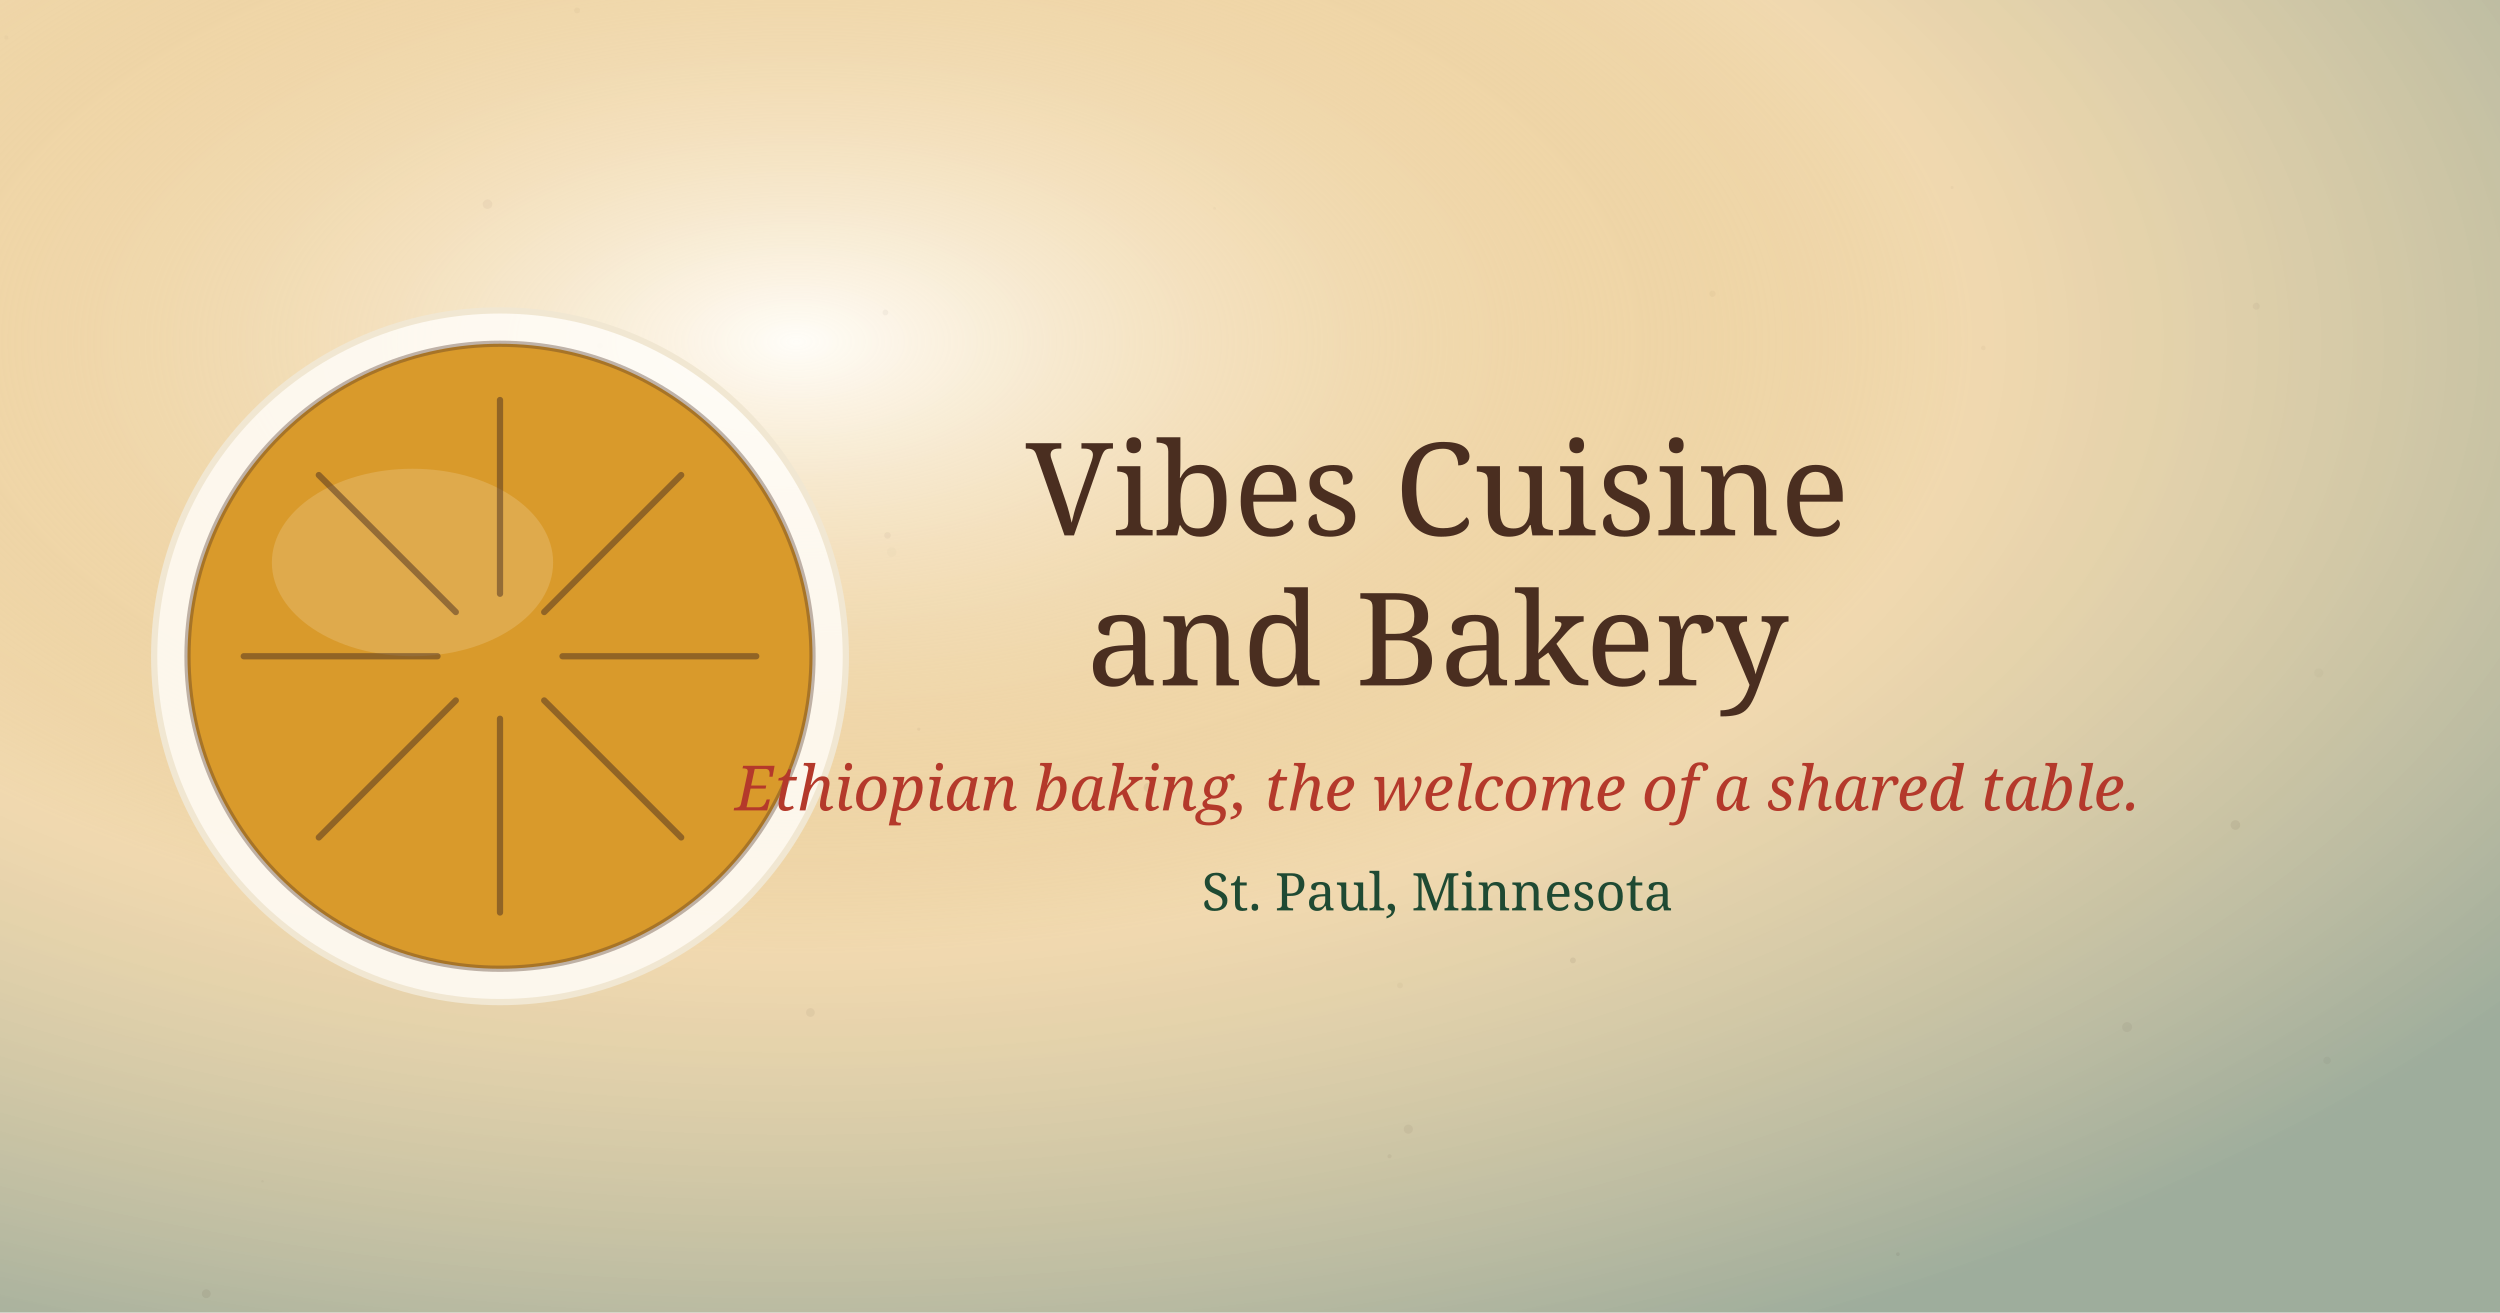
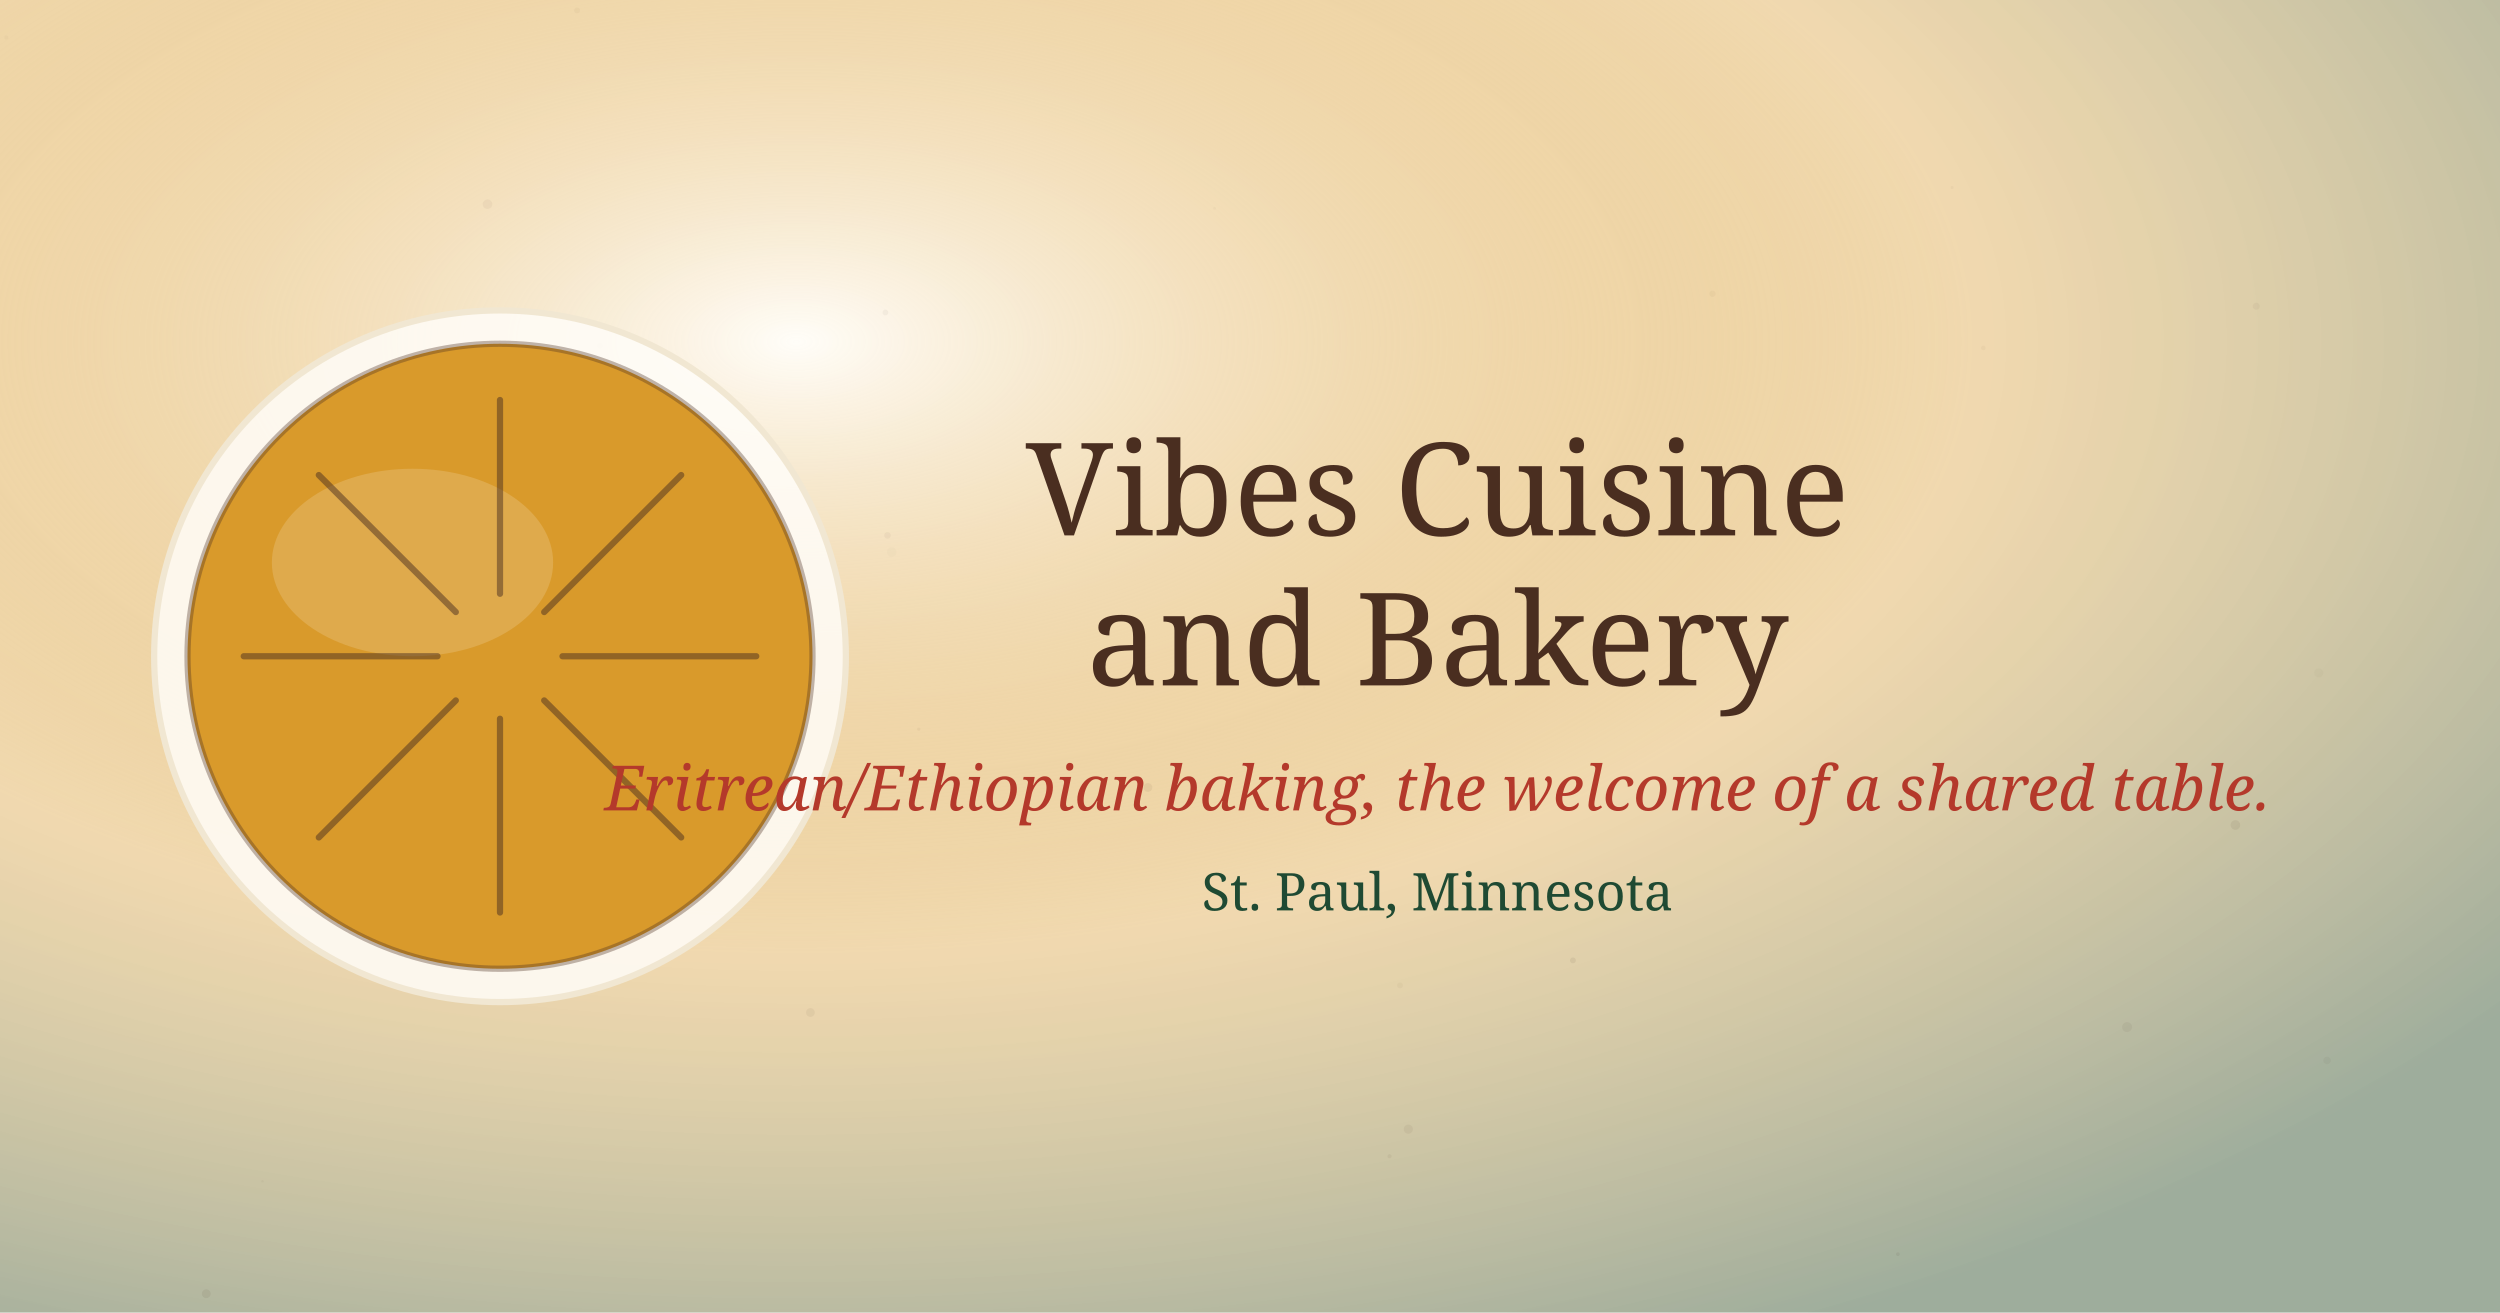
<svg xmlns="http://www.w3.org/2000/svg" viewBox="0 0 1200 630" width="1200" height="630" role="img">
  <defs>
    <radialGradient id="g400" cx="32%" cy="26%" r="85%">
      <stop offset="0%" stop-color="#fffdf8" />
      <stop offset="55%" stop-color="#d99a2b" stop-opacity="0.30" />
      <stop offset="100%" stop-color="#1f4a33" stop-opacity="0.42" />
    </radialGradient>
    <linearGradient id="g400p" x1="0" y1="0" x2="0" y2="1">
      <stop offset="0%" stop-color="#fffdf8" />
      <stop offset="100%" stop-color="#f1e7d2" />
    </linearGradient>
  </defs>
  <rect width="1200" height="630" fill="#faf4e8" />
  <rect width="1200" height="630" fill="url(#g400)" />
  <circle cx="742" cy="313" r="0.6" fill="#4a2e20" opacity="0.05" />
  <circle cx="1021" cy="493" r="2.4" fill="#4a2e20" opacity="0.06" />
  <circle cx="1113" cy="323" r="2.2" fill="#4a2e20" opacity="0.03" />
  <circle cx="157" cy="261" r="1.9" fill="#4a2e20" opacity="0.04" />
  <circle cx="672" cy="473" r="1.4" fill="#4a2e20" opacity="0.04" />
  <circle cx="234" cy="98" r="2.3" fill="#4a2e20" opacity="0.05" />
  <circle cx="1117" cy="509" r="1.8" fill="#4a2e20" opacity="0.05" />
  <circle cx="99" cy="621" r="2.1" fill="#4a2e20" opacity="0.08" />
  <circle cx="207" cy="260" r="1.4" fill="#4a2e20" opacity="0.04" />
  <circle cx="277" cy="5" r="1.4" fill="#4a2e20" opacity="0.04" />
  <circle cx="126" cy="567" r="0.6" fill="#4a2e20" opacity="0.04" />
  <circle cx="219" cy="263" r="0.5" fill="#4a2e20" opacity="0.02" />
  <circle cx="190" cy="282" r="0.9" fill="#4a2e20" opacity="0.05" />
  <circle cx="952" cy="167" r="1.1" fill="#4a2e20" opacity="0.04" />
  <circle cx="1073" cy="396" r="2.3" fill="#4a2e20" opacity="0.08" />
  <circle cx="766" cy="311" r="2.1" fill="#4a2e20" opacity="0.04" />
  <circle cx="755" cy="461" r="1.4" fill="#4a2e20" opacity="0.08" />
  <circle cx="667" cy="555" r="1.0" fill="#4a2e20" opacity="0.06" />
  <circle cx="626" cy="330" r="0.6" fill="#4a2e20" opacity="0.03" />
  <circle cx="441" cy="350" r="0.8" fill="#4a2e20" opacity="0.05" />
  <circle cx="676" cy="542" r="2.2" fill="#4a2e20" opacity="0.06" />
  <circle cx="911" cy="602" r="0.9" fill="#4a2e20" opacity="0.08" />
  <circle cx="551" cy="378" r="2.1" fill="#4a2e20" opacity="0.07" />
  <circle cx="3" cy="18" r="1.0" fill="#4a2e20" opacity="0.03" />
  <circle cx="988" cy="376" r="1.0" fill="#4a2e20" opacity="0.03" />
  <circle cx="426" cy="257" r="1.6" fill="#4a2e20" opacity="0.05" />
  <circle cx="1083" cy="147" r="1.7" fill="#4a2e20" opacity="0.05" />
  <circle cx="937" cy="90" r="0.7" fill="#4a2e20" opacity="0.04" />
  <circle cx="428" cy="265" r="2.3" fill="#4a2e20" opacity="0.02" />
  <circle cx="583" cy="100" r="0.7" fill="#4a2e20" opacity="0.03" />
  <circle cx="822" cy="141" r="1.5" fill="#4a2e20" opacity="0.04" />
  <circle cx="365" cy="274" r="1.8" fill="#4a2e20" opacity="0.04" />
  <circle cx="288" cy="166" r="1.4" fill="#4a2e20" opacity="0.05" />
  <circle cx="389" cy="486" r="2.1" fill="#4a2e20" opacity="0.06" />
  <circle cx="425" cy="150" r="1.4" fill="#4a2e20" opacity="0.05" />
  <circle cx="129" cy="213" r="0.7" fill="#4a2e20" opacity="0.06" />
  <circle cx="240" cy="315" r="166" fill="#fffdf8" opacity="0.85" />
  <circle cx="240" cy="315" r="166" fill="none" stroke="#f1e7d2" stroke-width="3" />
  <circle cx="240" cy="315" r="150" fill="#d99a2b" />
  <circle cx="240" cy="315" r="150" fill="none" stroke="#4a2e20" stroke-opacity="0.35" stroke-width="3" />
  <ellipse cx="198" cy="270" rx="67.5" ry="45" fill="#fff" opacity="0.16" />
  <g stroke="#4a2e20" stroke-opacity="0.5" stroke-width="3" stroke-linecap="round">
    <line x1="270" y1="315" x2="363" y2="315" />
    <line x1="261.213" y1="336.213" x2="326.974" y2="401.974" />
    <line x1="240" y1="345" x2="240" y2="438" />
    <line x1="218.787" y1="336.213" x2="153.026" y2="401.974" />
    <line x1="210" y1="315" x2="117" y2="315" />
    <line x1="218.787" y1="293.787" x2="153.026" y2="228.026" />
    <line x1="240" y1="285" x2="240" y2="192" />
    <line x1="261.213" y1="293.787" x2="326.974" y2="228.026" />
  </g>
  <text x="690" y="257" text-anchor="middle" font-family="Georgia, serif" font-size="62" fill="#4a2e20">Vibes Cuisine</text>
  <text x="690" y="329" text-anchor="middle" font-family="Georgia, serif" font-size="62" fill="#4a2e20">and Bakery</text>
-   <text x="690" y="389" text-anchor="middle" font-family="Georgia, serif" font-size="30" font-style="italic" fill="#b4392b">Ethiopian baking, the welcome of a shared table.</text>
+   <text x="690" y="389" text-anchor="middle" font-family="Georgia, serif" font-size="30" font-style="italic" fill="#b4392b">Eritrean/Ethiopian baking, the welcome of a shared table.</text>
  <text x="690" y="437" text-anchor="middle" font-family="Georgia, serif" font-size="25" fill="#1f4a33">St. Paul, Minnesota</text>
</svg>
